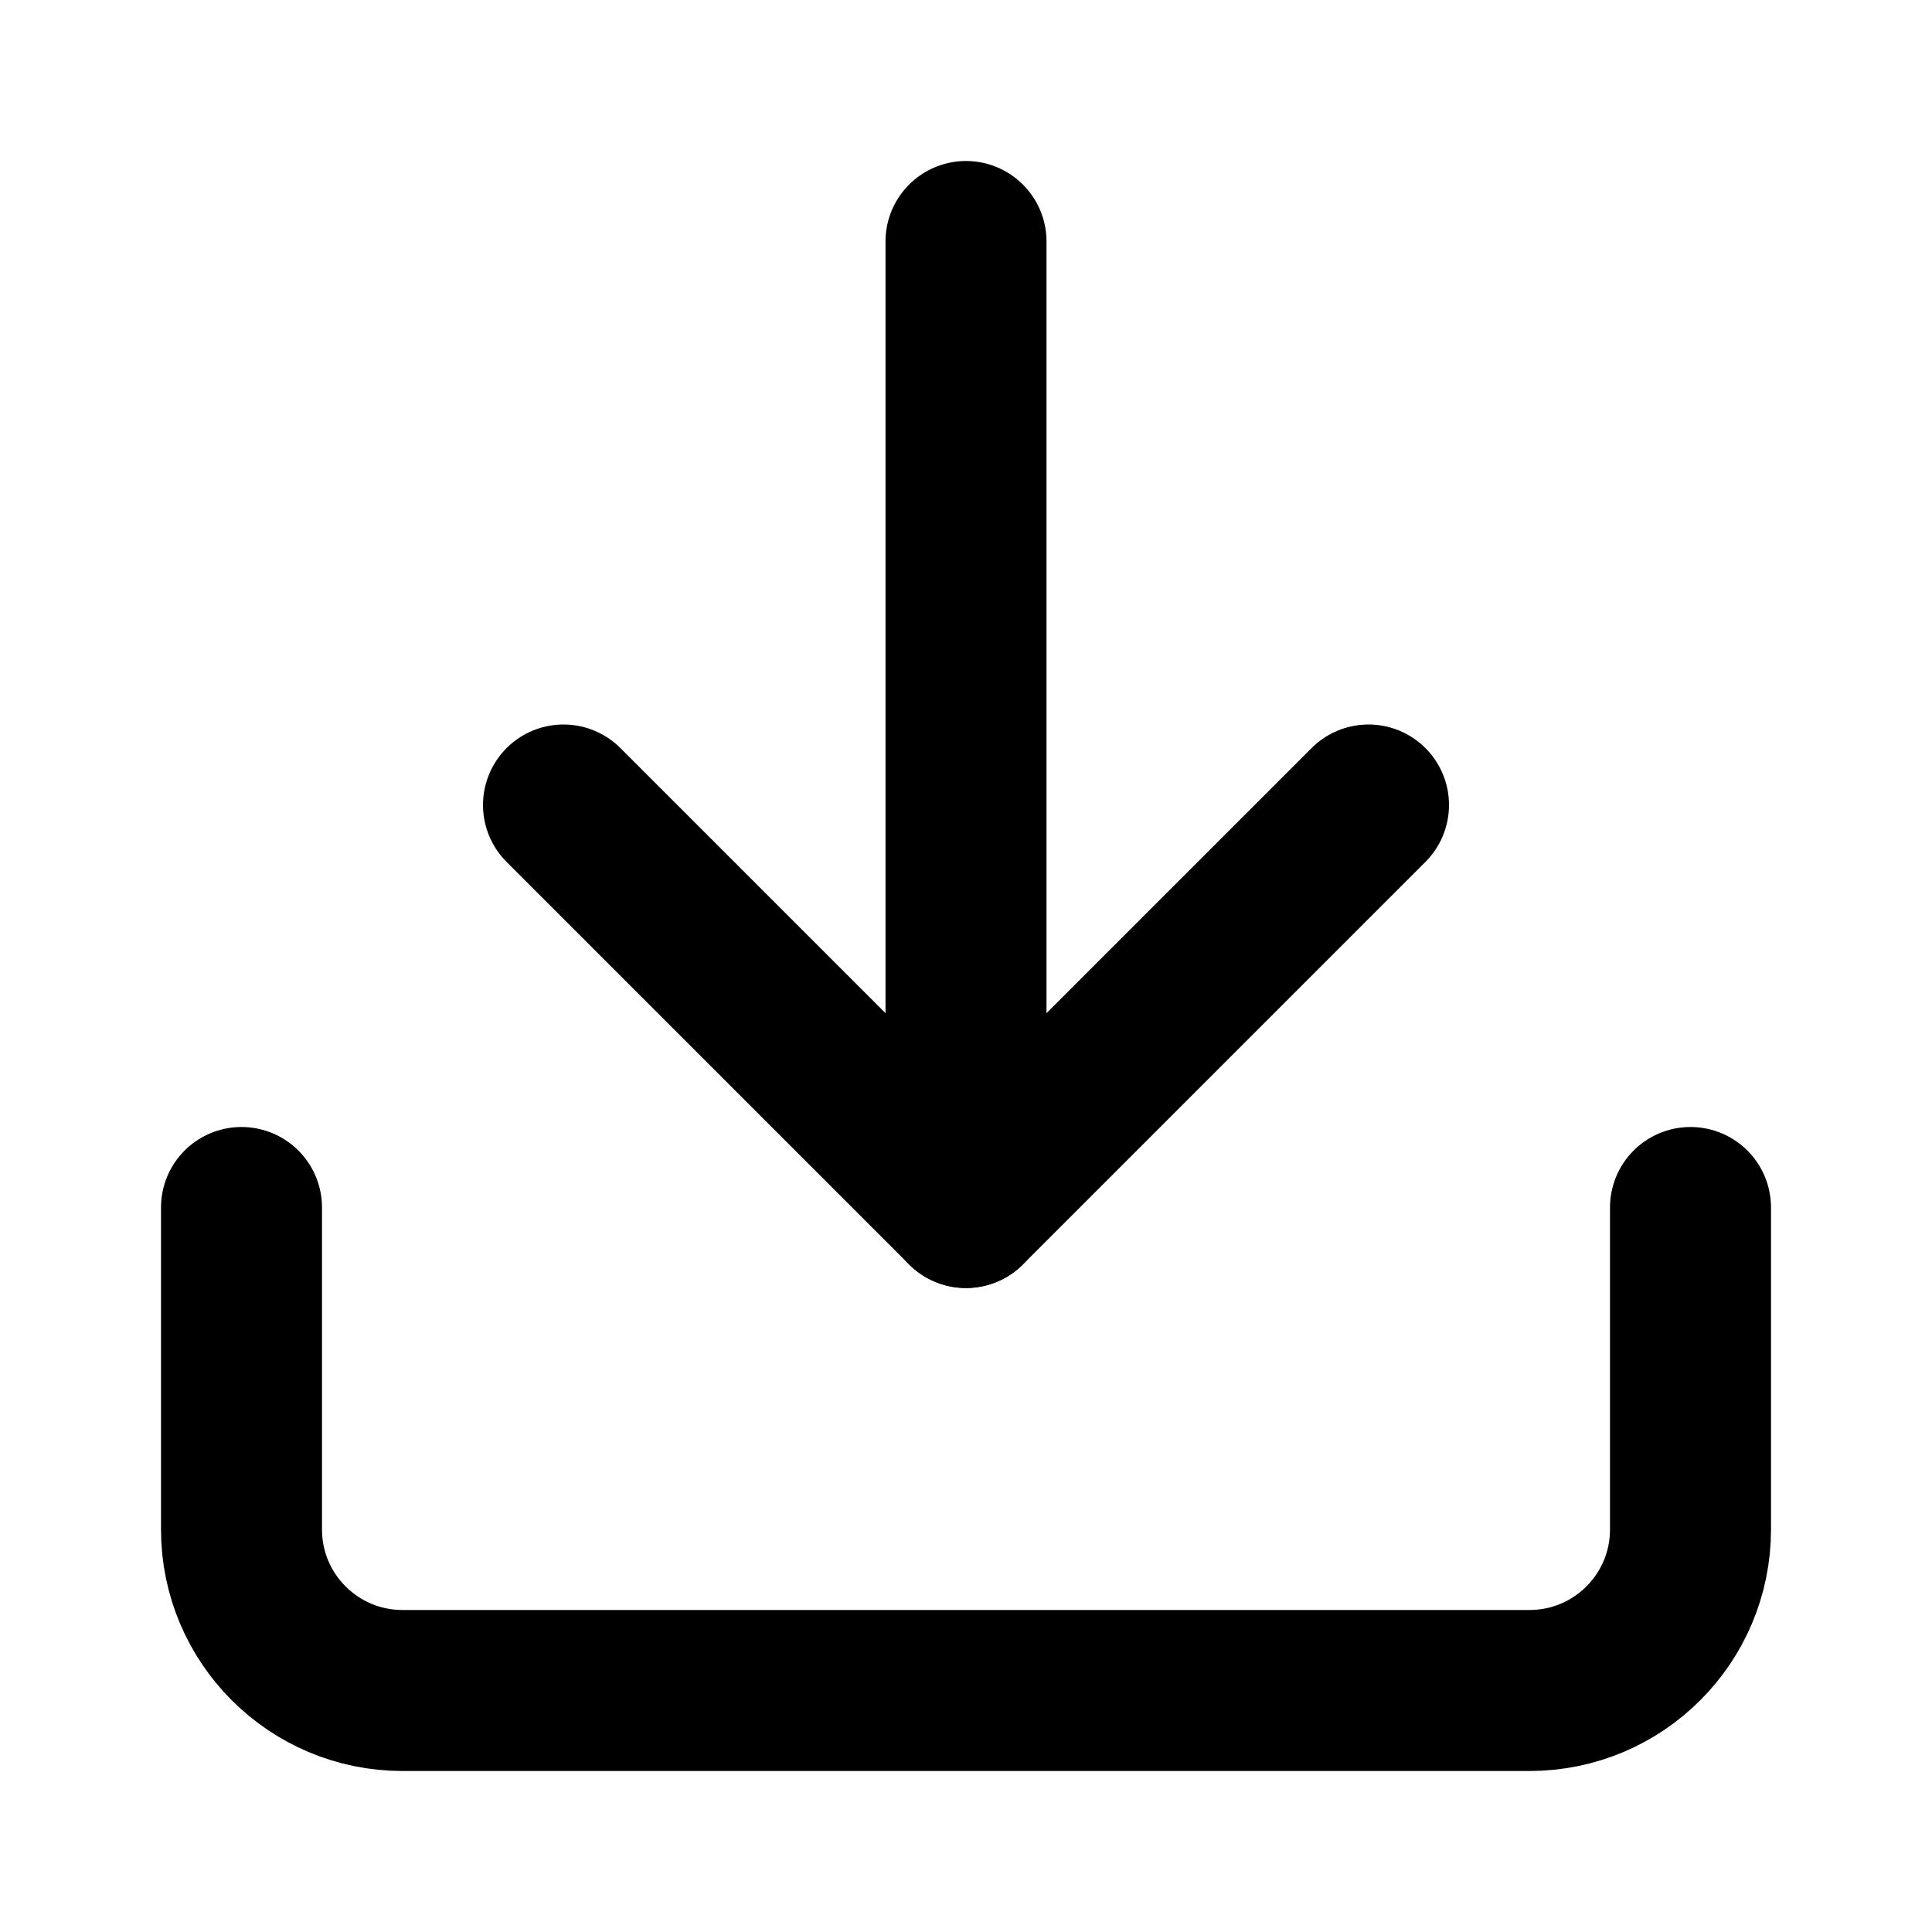
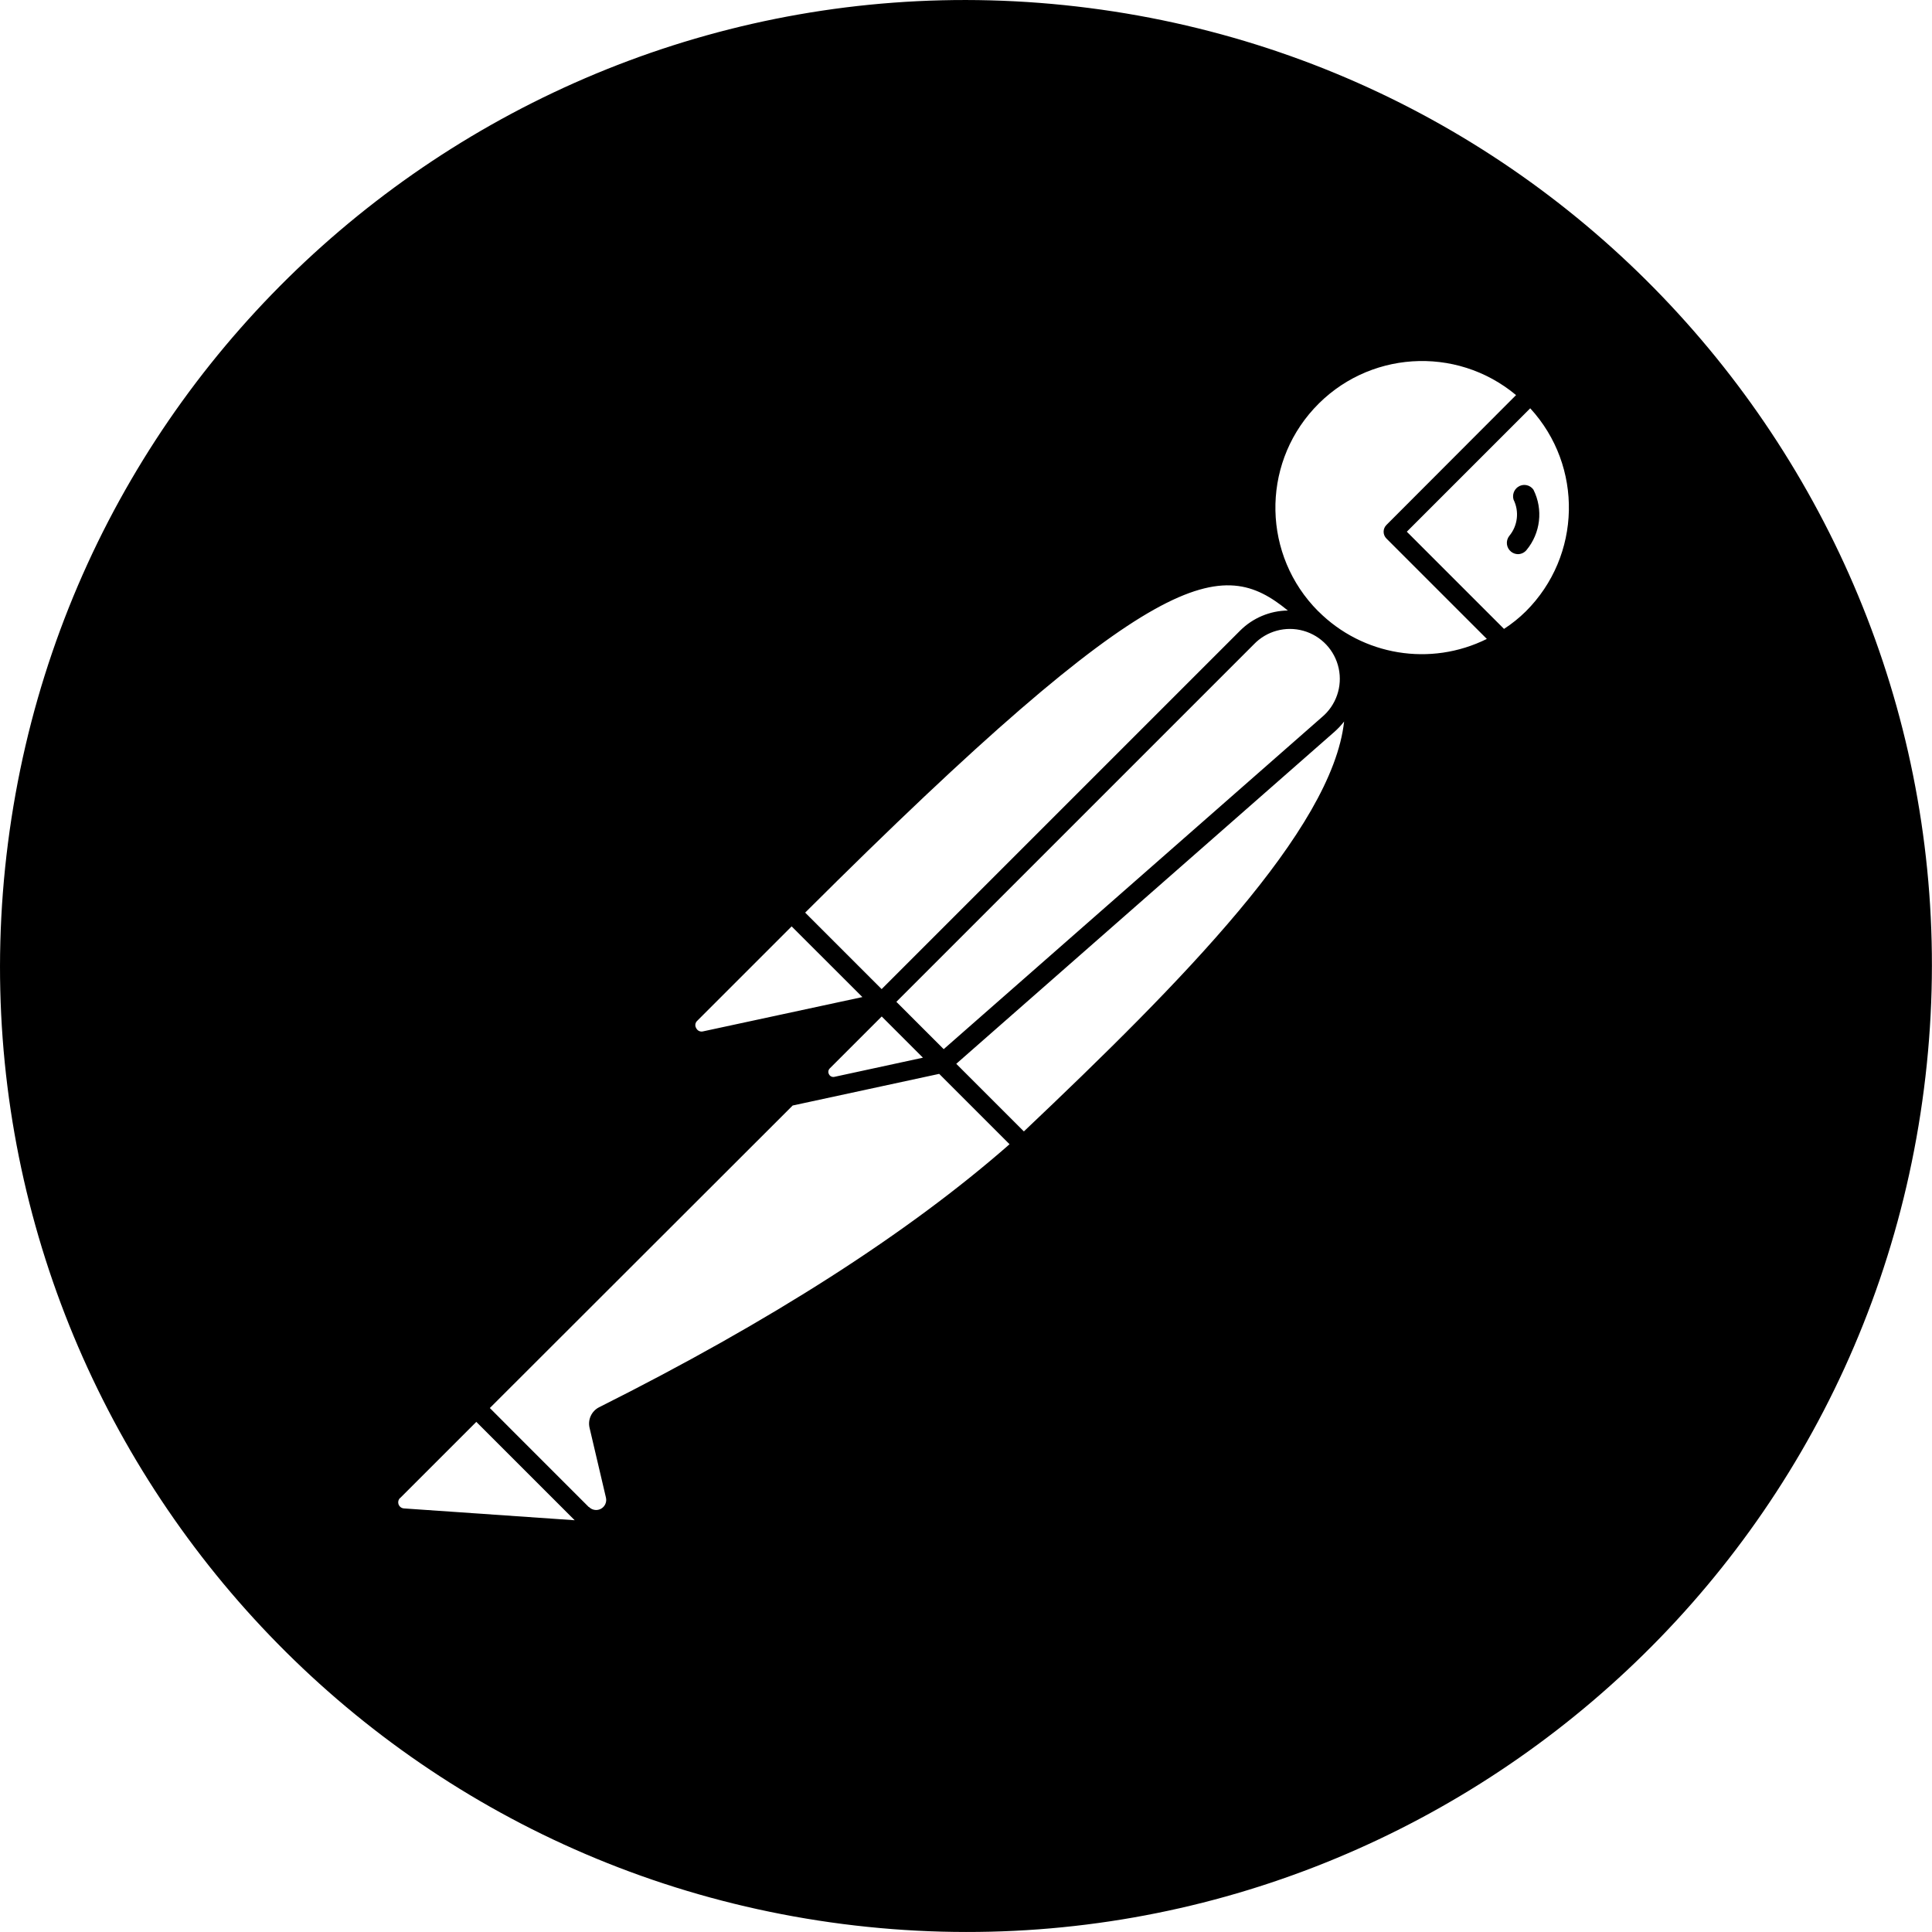
- <svg xmlns="http://www.w3.org/2000/svg" width="20" height="20" viewBox="0 0 24 24" fill="none" stroke="currentColor" stroke-width="2" stroke-linecap="round" stroke-linejoin="round">
-   <path d="M21 15v4a2 2 0 0 1-2 2H5a2 2 0 0 1-2-2v-4" />
-   <polyline points="7 10 12 15 17 10" />
-   <line x1="12" y1="15" x2="12" y2="3" />
+ <svg xmlns="http://www.w3.org/2000/svg" role="img" viewBox="0 0 24 24" width="24" height="24" fill="currentColor">
+   <path d="M13.527.099C6.955-.744.942 3.9.099 10.473c-.843 6.572 3.8 12.584 10.373 13.428 6.573.843 12.587-3.801 13.428-10.374C24.744 6.955 20.101.943 13.527.099zm2.471 7.485a.855.855 0 0 0-.593.25l-4.453 4.453-.307-.307-.643-.643c4.389-4.376 5.18-4.418 5.996-3.753zm-4.863 4.861l4.44-4.44a.62.62 0 1 1 .847.903l-4.699 4.125-.588-.588zm.33.694l-1.1.238a.06.06 0 0 1-.067-.032.06.06 0 0 1 .01-.073l.645-.645.512.512zm-2.803-.459l1.172-1.172.879.878-1.979.426a.074.074 0 0 1-.085-.039.072.072 0 0 1 .013-.093zm-3.646 6.058a.076.076 0 0 1-.069-.083.077.077 0 0 1 .022-.046h.002l.946-.946 1.222 1.222-2.123-.147zm2.425-1.256a.228.228 0 0 0-.117.256l.203.865a.125.125 0 0 1-.211.117h-.003l-.934-.934-.294-.295 3.762-3.758 1.82-.393.874.874c-1.255 1.102-2.971 2.201-5.1 3.268zm5.279-3.428h-.002l-.839-.839 4.699-4.125a.952.952 0 0 0 .119-.127c-.148 1.345-2.029 3.245-3.977 5.091zm3.657-6.46l-.003-.002a1.822 1.822 0 0 1 2.459-2.684l-1.61 1.613a.119.119 0 0 0 0 .169l1.247 1.247a1.817 1.817 0 0 1-2.093-.343zm2.578 0a1.714 1.714 0 0 1-.271.218h-.001l-1.207-1.207 1.533-1.533c.661.72.637 1.832-.054 2.522zM18.855 6.05a.143.143 0 0 0-.053.157.416.416 0 0 1-.053.45.14.14 0 0 0 .023.197.141.141 0 0 0 .084.03.14.14 0 0 0 .106-.05.691.691 0 0 0 .087-.751.138.138 0 0 0-.194-.033z" />
</svg>
